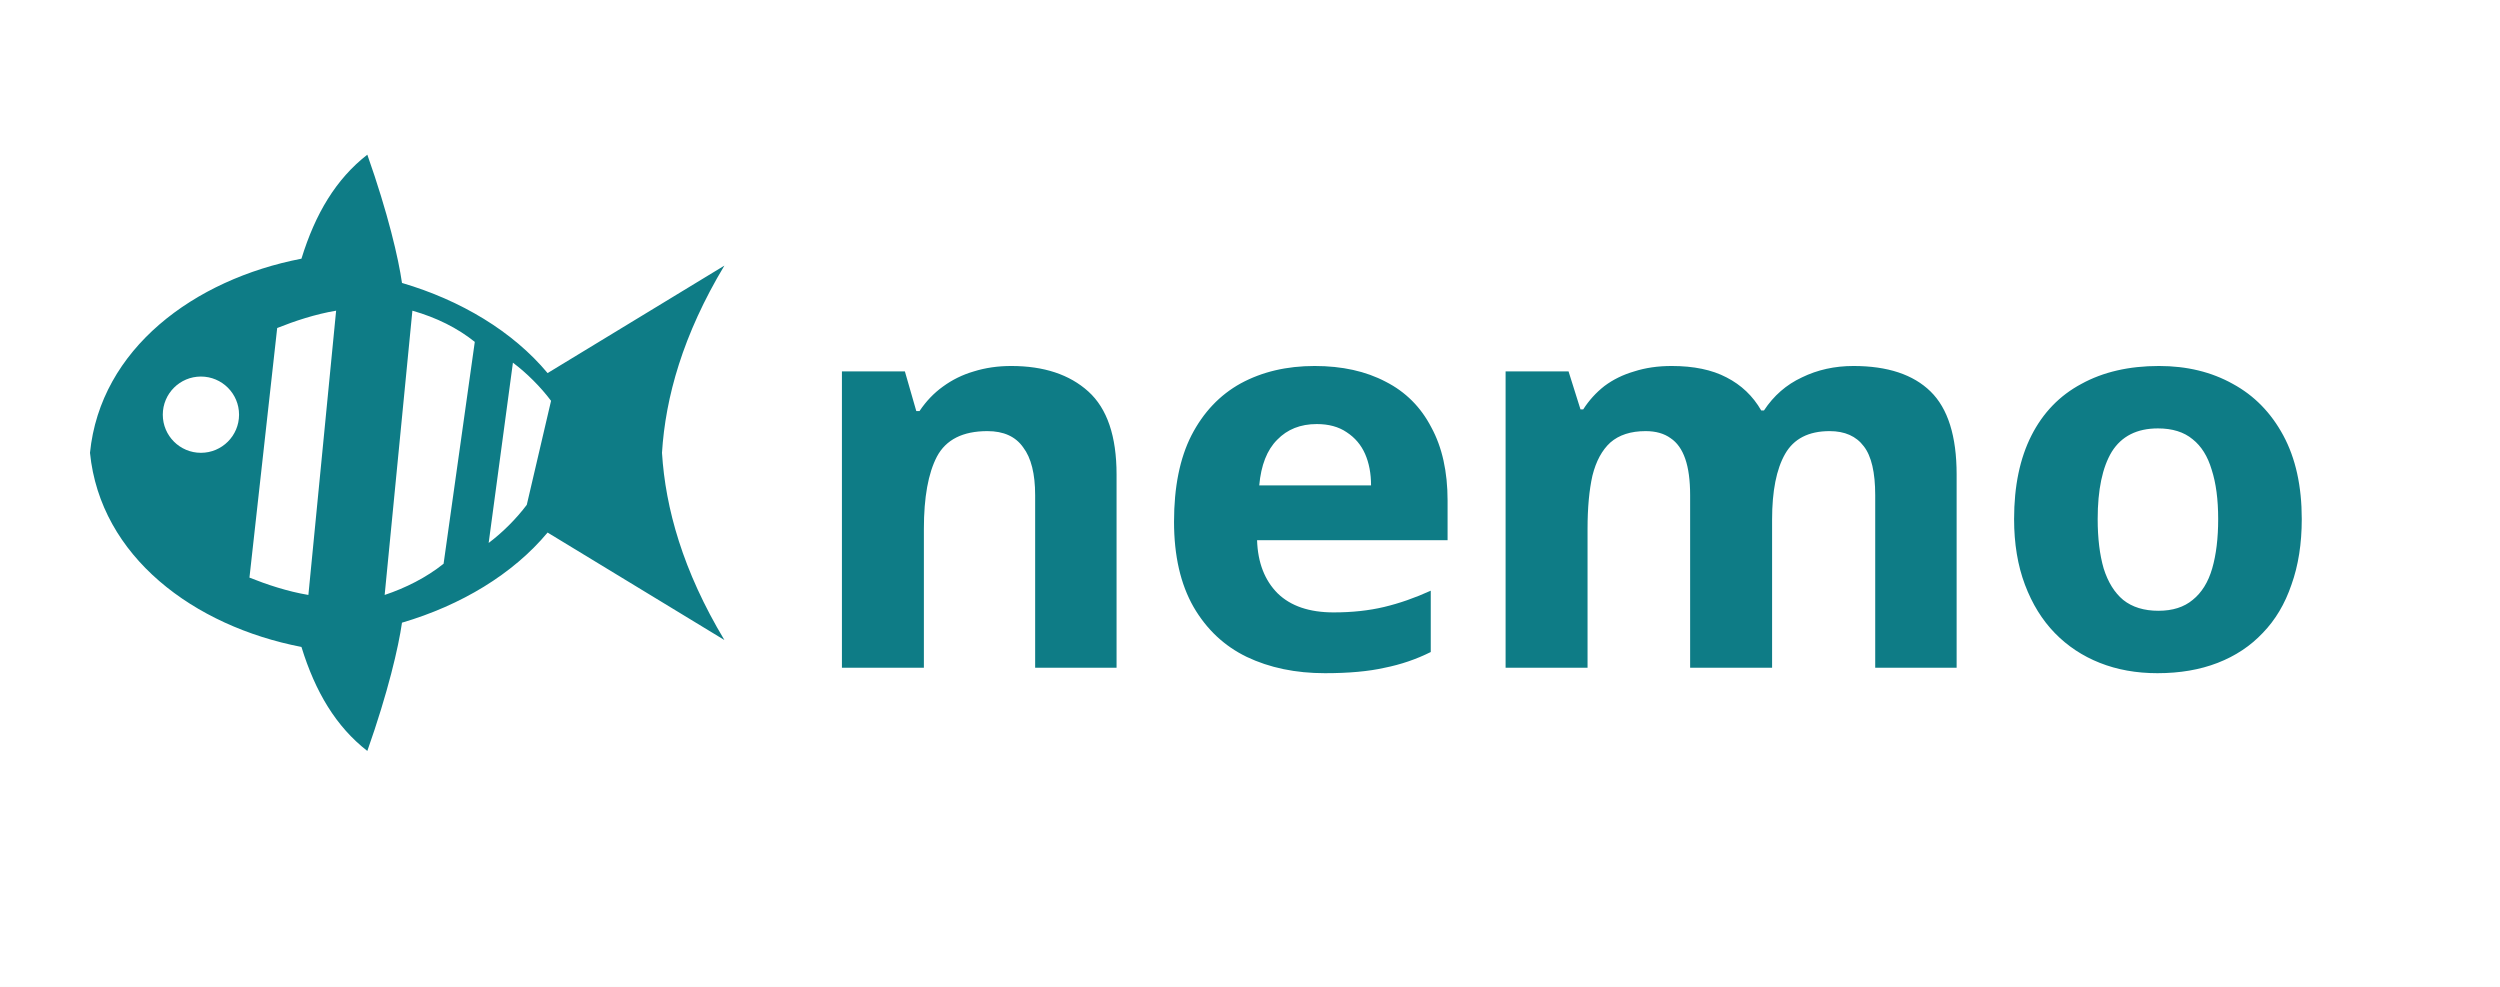
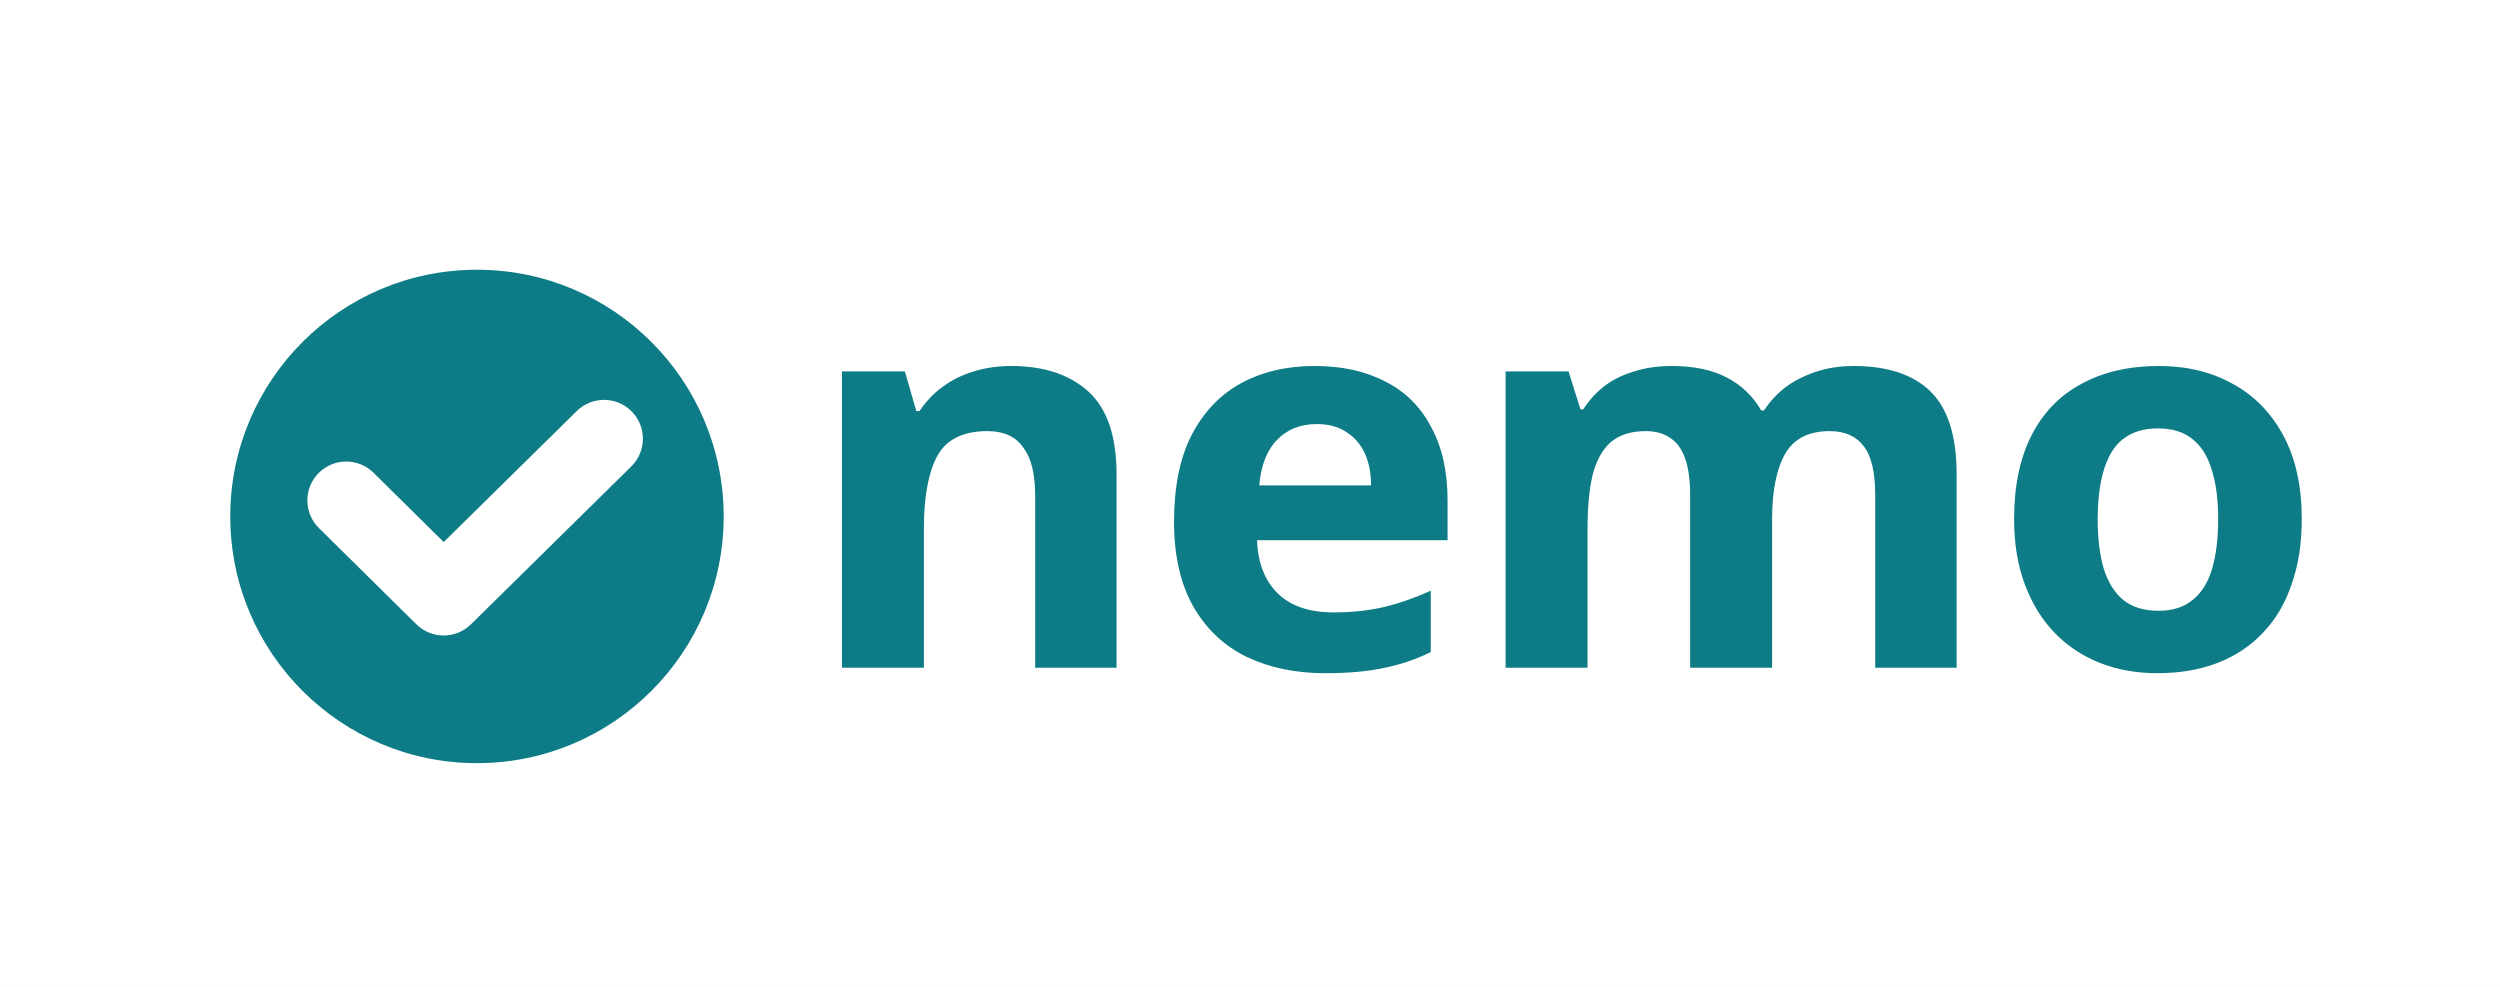
<svg xmlns="http://www.w3.org/2000/svg" width="760" height="300" viewBox="0 0 760 300" version="1.1" id="svg1">
  <rect width="760" height="300" fill="#FFFFFF" id="rect1" />
-   <g transform="translate(-11.11 2.76) scale(0.526935)" id="g1">
-     <path d="M 73 256 C 79 196 133 156 195 144 C 203 118 215 98 233 84 C 245 118 251 144 253 158 C 287 168 317 186 337 210 L 439 148 C 415 188 405 224 403 256 C 405 288 415 324 439 364 L 337 302 C 317 326 287 344 253 354 C 251 368 245 394 233 428 C 215 414 203 394 195 368 C 133 356 79 316 73 256 Z M 181 184 C 191 180 203 176 215 174 L 199 338 C 187 336 175 332 165 328 Z M 259 174 C 273 178 285 184 295 192 L 277 320 C 267 328 255 334 243 338 Z M 317 204 C 325 210 333 218 339 226 L 325 286 C 319 294 311 302 303 308 Z M 115 234 A 22 22 0 1 0 159 234 A 22 22 0 1 0 115 234 Z" fill="#0E7C86" fill-rule="evenodd" id="path1" />
+   <g transform="translate(49 61) scale(0.375)" id="g1">
+     <path d="M 56 256 A 200 200 0 1 0 456 256 A 200 200 0 1 0 56 256 Z M 127.87 265.42 L 206.87 343.42 A 31.5 31.5 0 0 0 251.10 343.45 L 381.10 215.45 A 31.5 31.5 0 0 0 381.45 170.90 A 31.5 31.5 0 0 0 336.90 170.55 L 229.03 276.76 L 172.13 220.58 A 31.5 31.5 0 0 0 127.58 220.87 A 31.5 31.5 0 0 0 127.87 265.42 Z" fill="#0E7C86" fill-rule="evenodd" id="path1" />
  </g>
  <path d="m 307.425,111.26 q 14.85,0 23.43,7.755 8.58,7.755 8.58,25.245 V 203 h -24.75 v -52.47 q 0,-9.735 -3.63,-14.52 -3.465,-4.95 -10.89,-4.95 -11.22,0 -15.345,7.755 -3.96,7.59 -3.96,21.945 V 203 h -24.915 v -90.09 h 19.14 l 3.465,12.045 h 0.99 q 2.97,-4.455 7.095,-7.425 4.29,-3.135 9.405,-4.62 5.28,-1.65 11.385,-1.65 z m 92.215,0 q 12.54,0 21.615,4.785 9.075,4.62 13.86,13.86 4.95,9.075 4.95,22.275 v 12.045 h -57.915 q 0.33,10.23 6.27,16.17 5.94,5.775 16.995,5.775 8.415,0 15.345,-1.65 6.93,-1.65 14.19,-4.95 v 18.645 q -6.6,3.3 -14.025,4.785 -7.26,1.65 -18.15,1.65 -13.365,0 -23.76,-4.95 -10.23,-4.95 -16.17,-15.18 -5.94,-10.395 -5.94,-25.905 0,-15.84 5.28,-26.235 5.445,-10.56 15.015,-15.84 9.735,-5.28 22.44,-5.28 z m 0.66,17.655 q -7.425,0 -12.045,4.785 -4.62,4.62 -5.445,13.86 h 33.99 q 0,-5.445 -1.815,-9.57 -1.815,-4.125 -5.61,-6.6 -3.63,-2.475 -9.075,-2.475 z M 563.465,111.26 q 15.51,0 23.43,7.755 7.92,7.755 7.92,25.245 V 203 h -24.75 v -52.47 q 0,-10.395 -3.465,-14.85 -3.465,-4.62 -10.395,-4.62 -9.57,0 -13.53,6.93 -3.96,6.93 -3.96,19.965 V 203 h -24.915 v -52.47 q 0,-6.765 -1.485,-11.055 -1.485,-4.29 -4.455,-6.27 -2.97,-2.145 -7.59,-2.145 -6.765,0 -10.725,3.465 -3.795,3.465 -5.445,10.065 -1.485,6.6 -1.485,16.17 V 203 h -24.915 v -90.09 h 19.14 l 3.63,11.55 h 0.825 q 2.64,-4.125 6.435,-7.095 3.96,-2.97 9.075,-4.455 5.115,-1.65 11.385,-1.65 10.065,0 16.665,3.465 6.765,3.465 10.56,10.065 h 0.825 q 4.455,-6.765 11.55,-10.065 7.095,-3.465 15.675,-3.465 z M 699.735,157.79 q 0,11.22 -3.135,19.965 -2.97,8.745 -8.745,14.685 -5.61,5.94 -13.695,9.075 -8.085,3.135 -18.315,3.135 -9.57,0 -17.49,-3.135 -7.92,-3.135 -13.695,-9.075 -5.775,-5.94 -9.075,-14.685 -3.3,-8.745 -3.3,-19.965 0,-15.015 5.28,-25.41 5.28,-10.395 15.18,-15.675 9.9,-5.445 23.595,-5.445 12.705,0 22.44,5.445 9.735,5.28 15.345,15.675 5.61,10.395 5.61,25.41 z m -62.04,0 q 0,8.745 1.815,15.015 1.98,6.27 5.94,9.57 4.125,3.3 10.725,3.3 6.435,0 10.395,-3.3 4.125,-3.3 5.94,-9.57 1.815,-6.27 1.815,-15.015 0,-8.91 -1.98,-15.015 -1.815,-6.105 -5.775,-9.24 -3.96,-3.3 -10.56,-3.3 -9.57,0 -14.025,7.095 -4.29,7.095 -4.29,20.46 z" id="text1" style="font-weight:700;font-size:165px;font-family:Manrope;letter-spacing:-2;fill:#0e7c86" aria-label="nemo" />
</svg>
